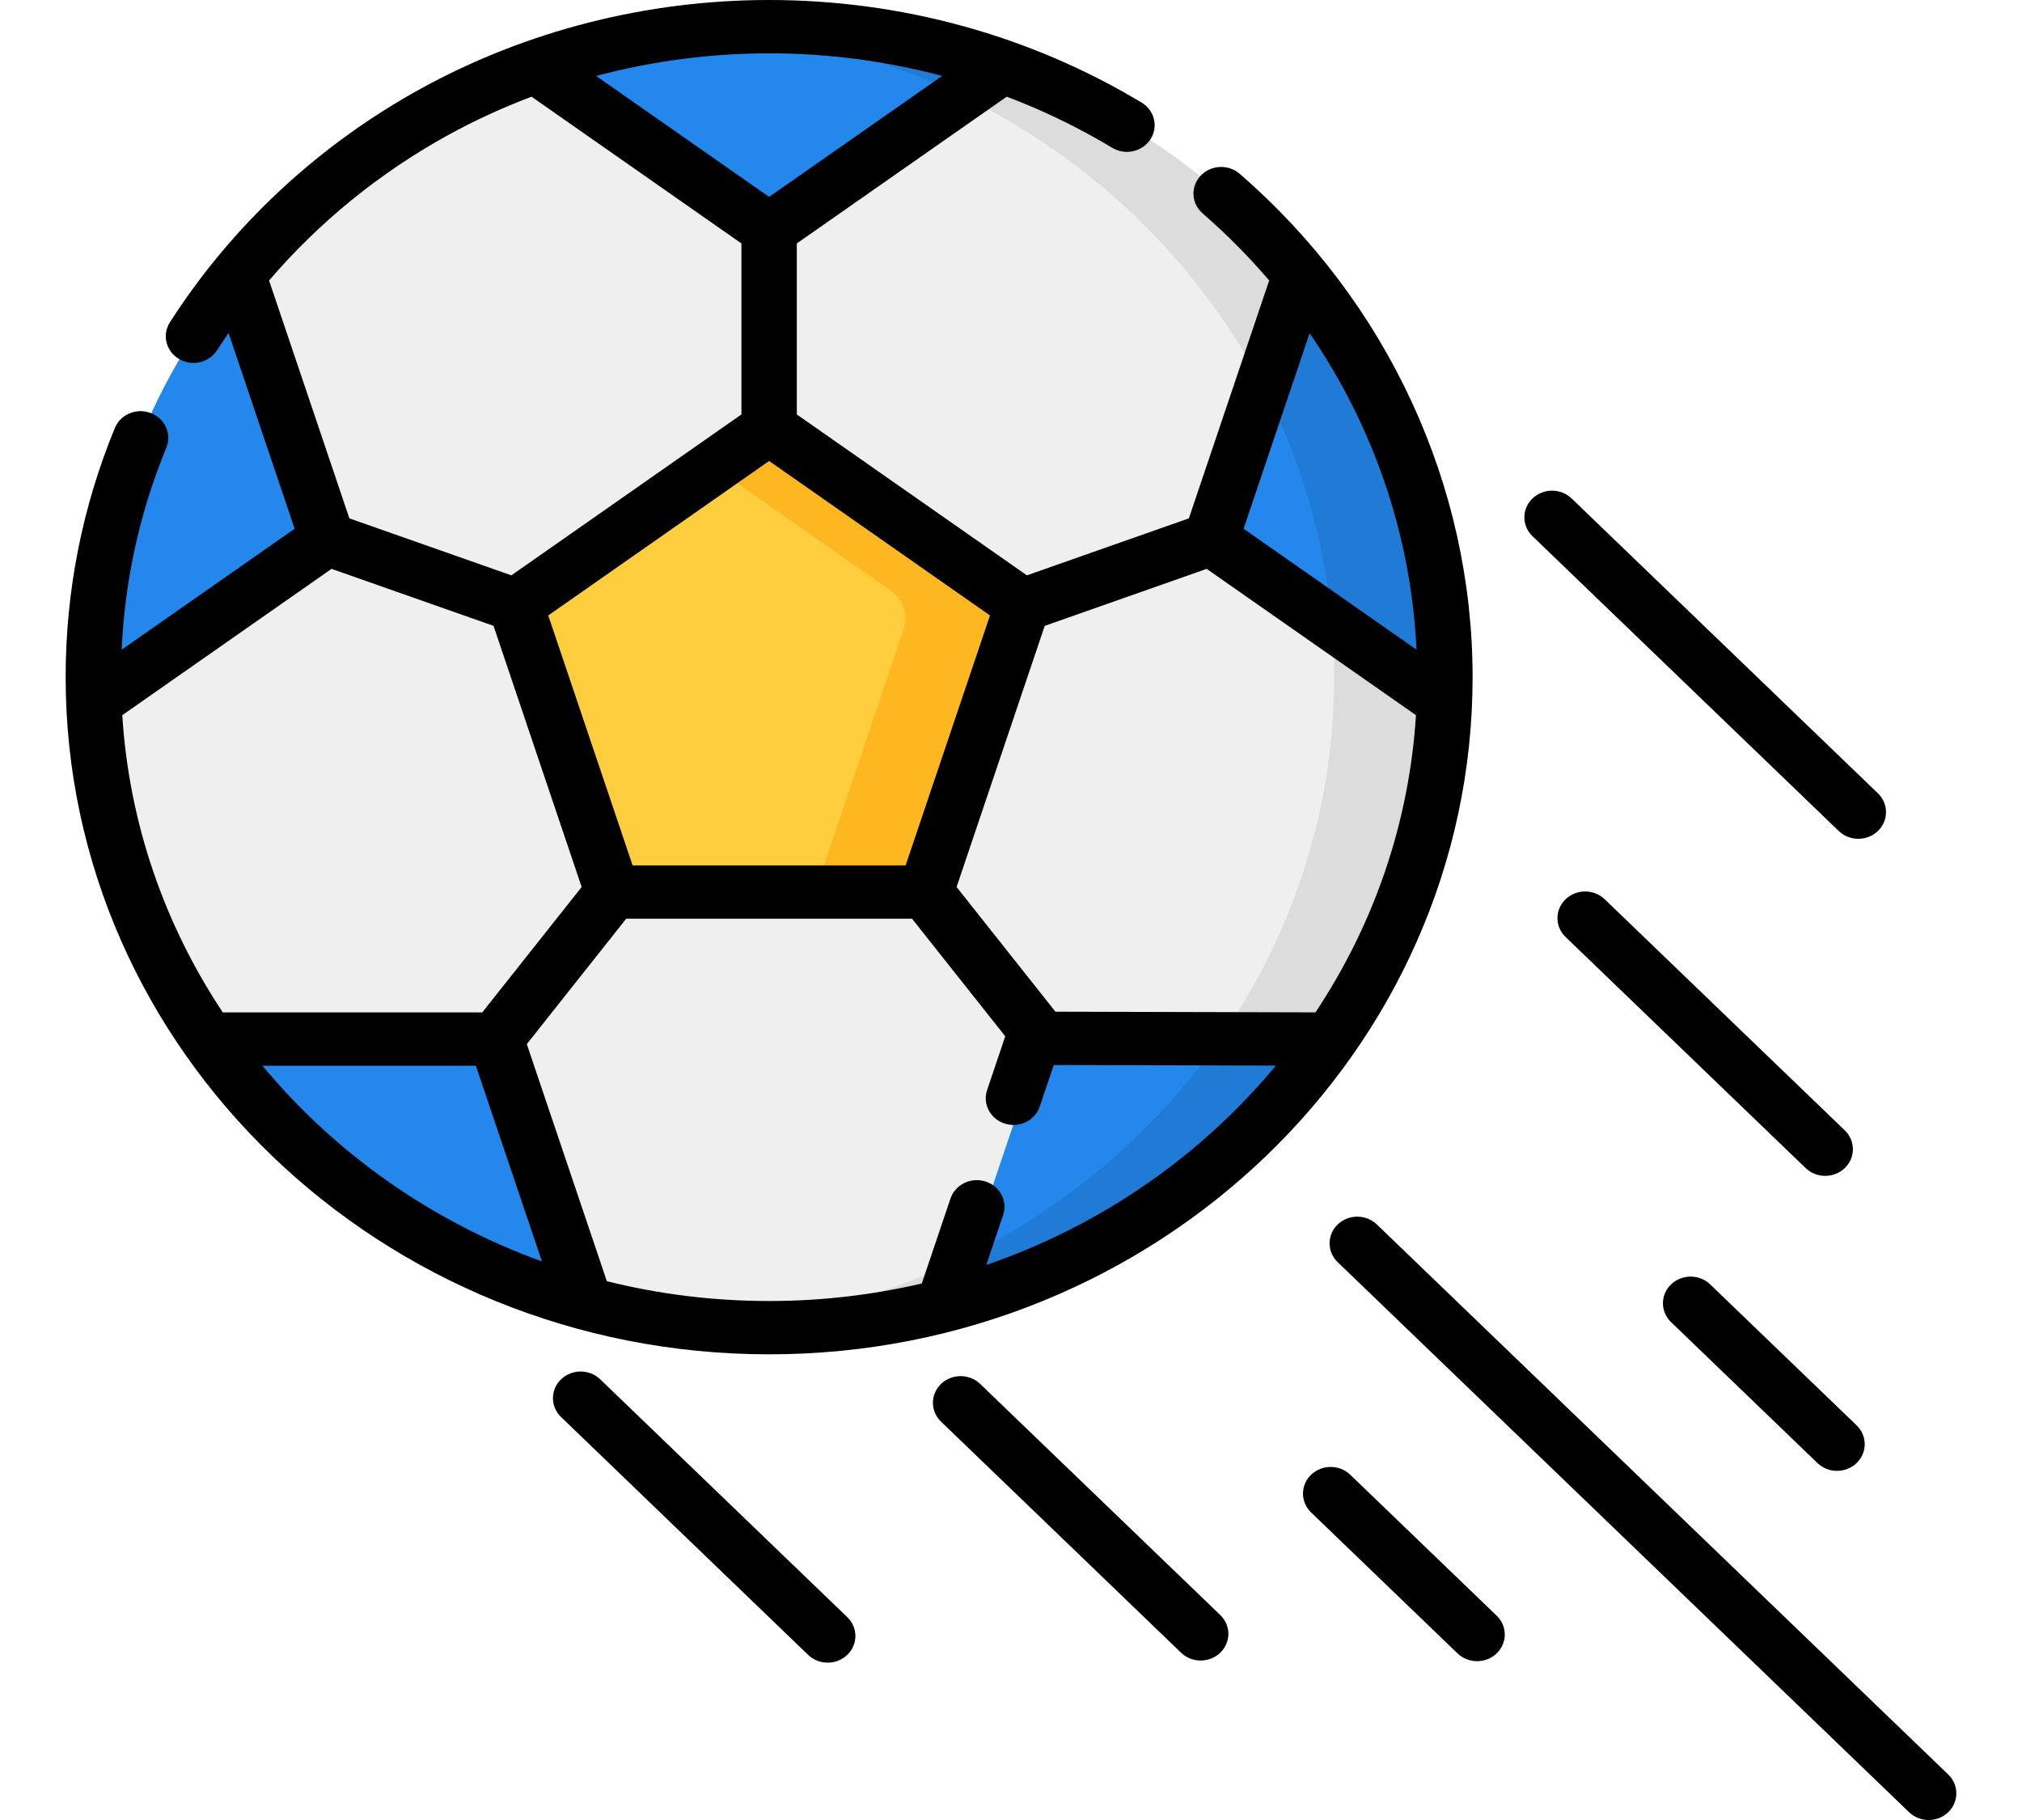
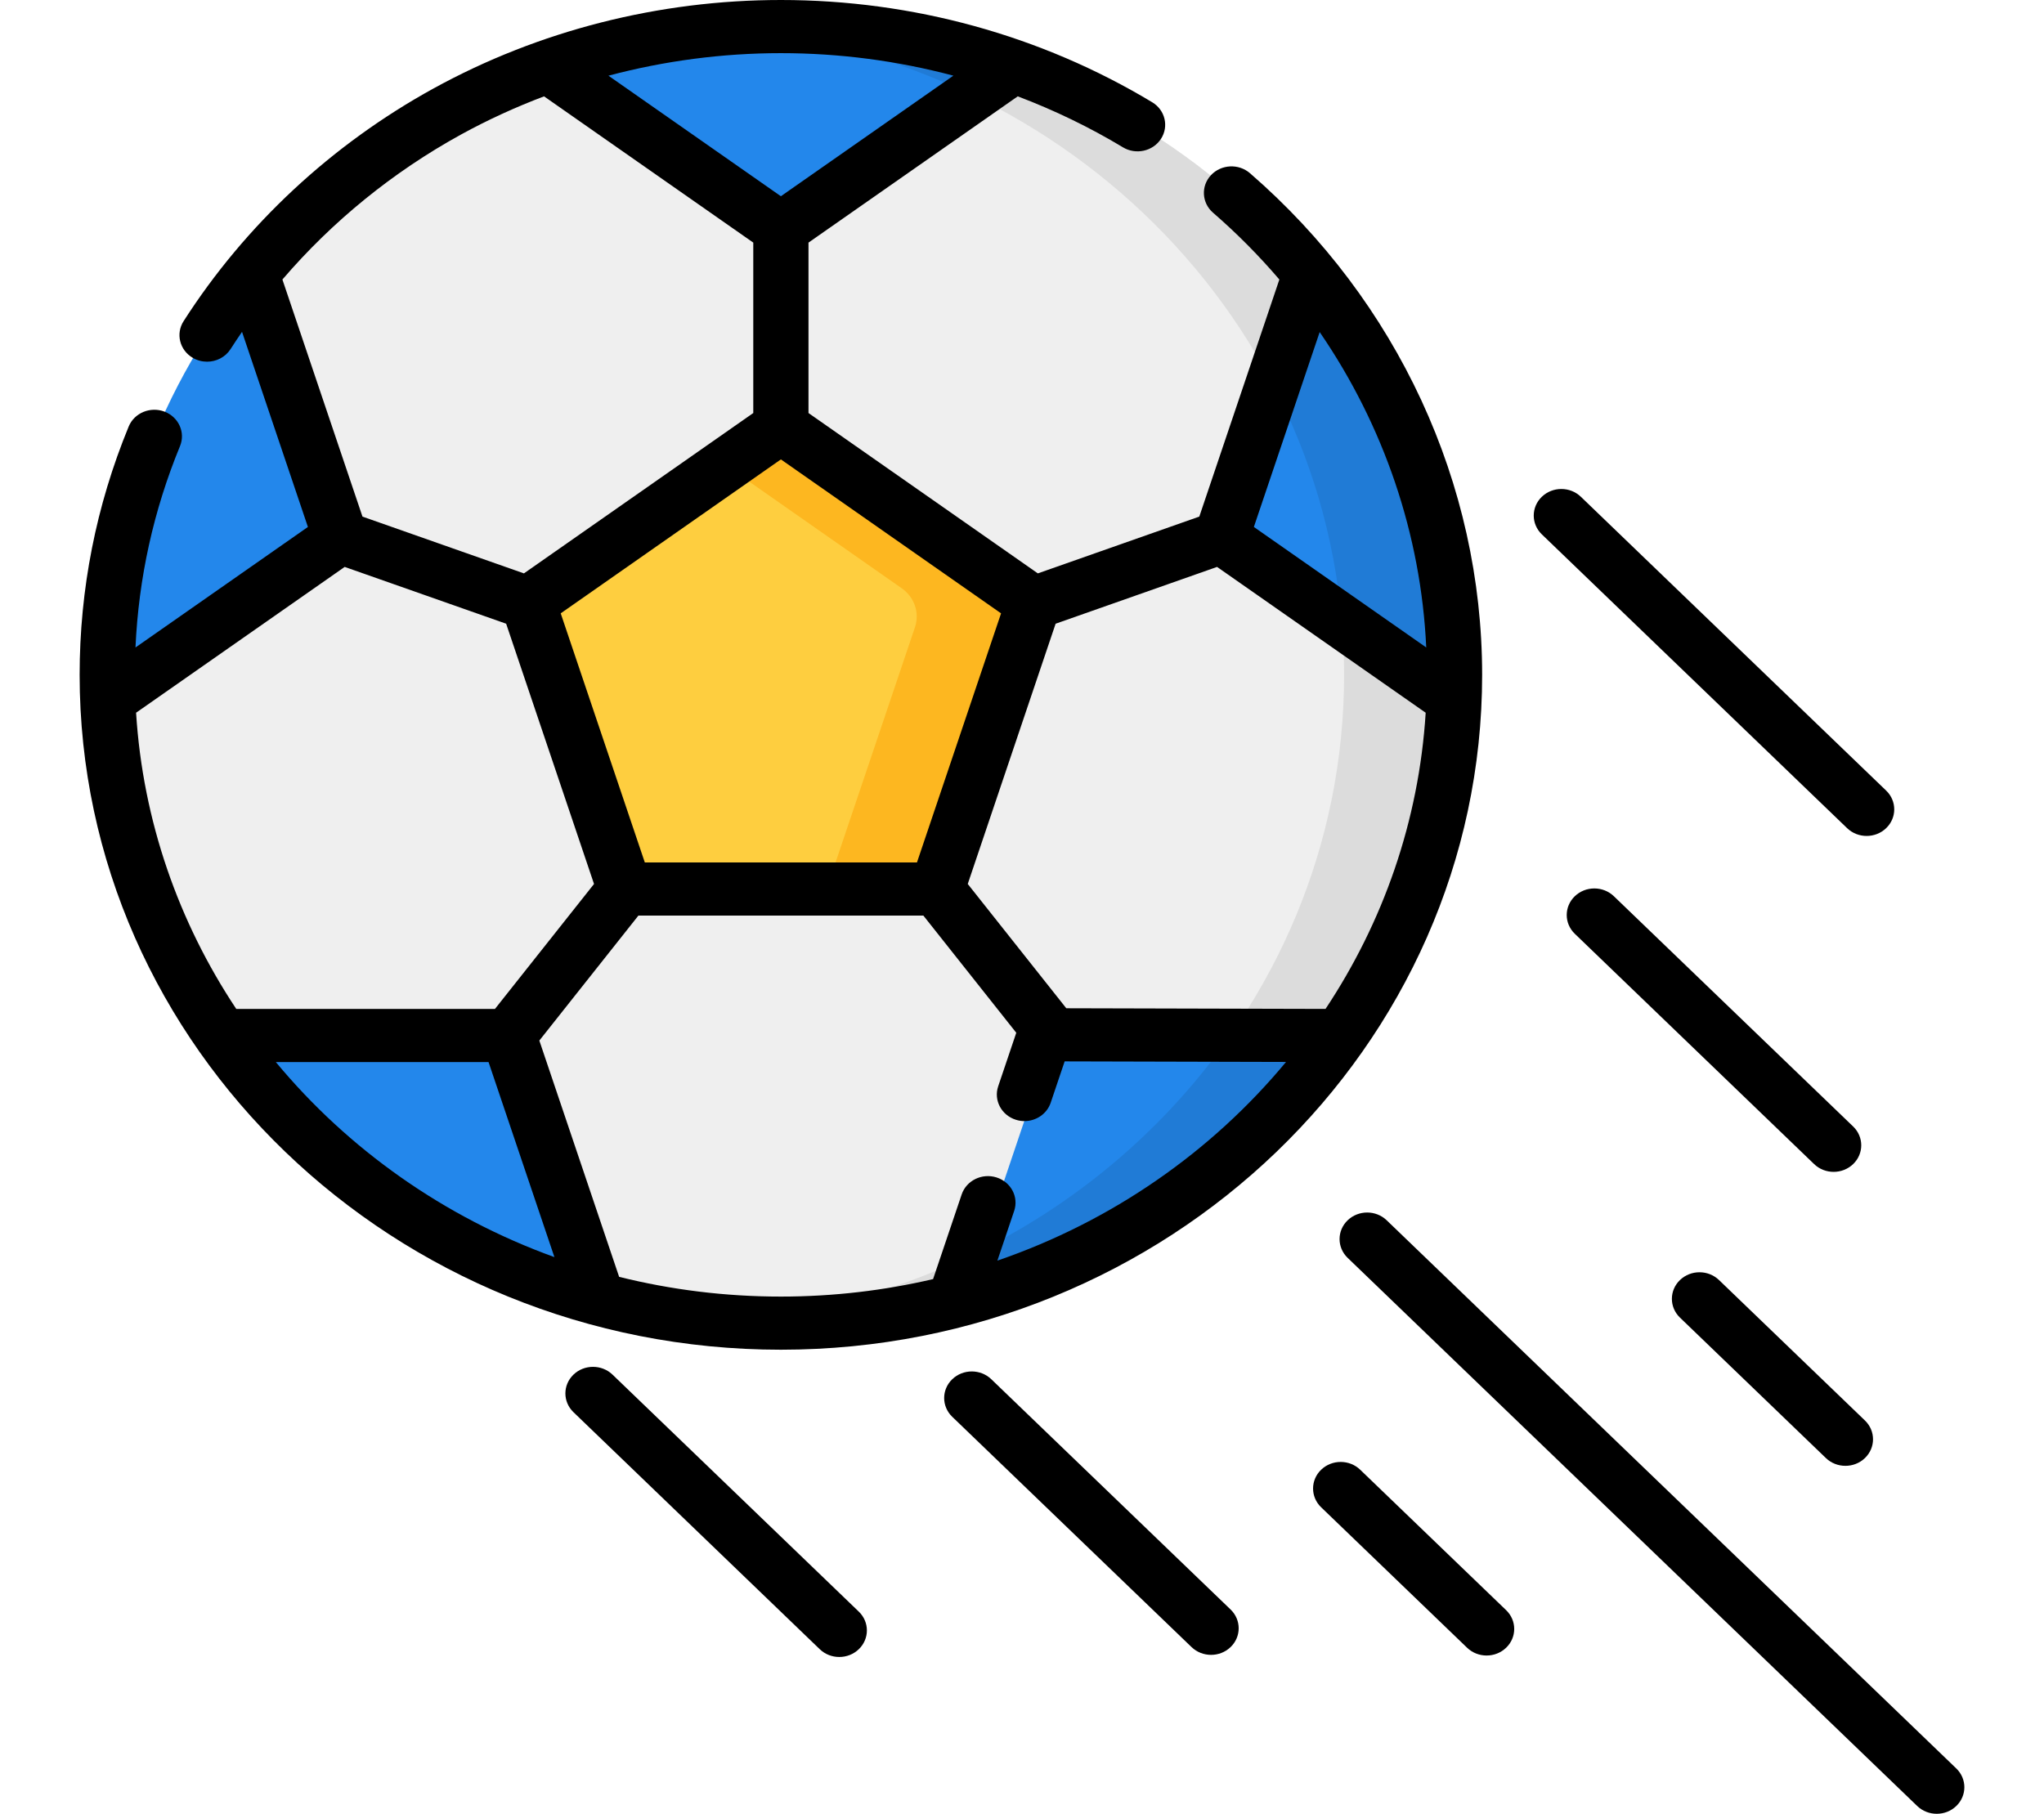
- <svg xmlns="http://www.w3.org/2000/svg" width="90" height="81" viewBox="0 0 240 231" fill="none">
+ <svg xmlns="http://www.w3.org/2000/svg" width="80" height="71" viewBox="0 0 240 231" fill="none">
  <g id="Fotball">
    <path id="Vector" d="M149.925 144.321C183.42 112.083 183.42 59.814 149.925 27.575C116.43 -4.663 62.125 -4.663 28.63 27.575C-4.864 59.814 -4.864 112.083 28.63 144.321C62.125 176.56 116.43 176.56 149.925 144.321Z" fill="#EFEFEF" />
    <path id="Vector_2" d="M89.297 3.384C86.928 3.384 84.584 3.48 82.265 3.661C126.413 7.106 161.016 42.693 161.016 85.948C161.016 129.236 126.367 164.789 82.267 168.235C84.586 168.416 86.93 168.513 89.297 168.513C136.689 168.513 175.078 131.513 175.078 85.948C175.078 40.421 136.747 3.384 89.297 3.384Z" fill="#DCDCDC" />
    <path id="Vector_3" d="M89.297 54.325L57.127 76.822L69.415 113.222H109.179L121.467 76.822L89.297 54.325Z" fill="#FECE3F" />
    <path id="Vector_4" d="M89.297 54.325L82.266 59.242L104.694 74.927C106.31 76.056 106.987 78.059 106.369 79.888L95.116 113.222H109.179L121.467 76.821L89.297 54.325Z" fill="#FDB720" />
    <g id="Group">
      <path id="Vector_5" d="M118.94 8.45L89.297 29.173L59.654 8.45C68.896 5.175 78.876 3.384 89.297 3.384C99.718 3.384 109.698 5.175 118.94 8.45Z" fill="#2387EB" />
      <path id="Vector_6" d="M82.274 3.662C93.498 4.538 104.102 7.497 113.68 12.127L118.939 8.45C109.698 5.175 99.718 3.384 89.297 3.384C86.931 3.384 84.59 3.481 82.274 3.662Z" fill="#207BD6" />
      <g id="Group_2">
        <path id="Vector_7" d="M33.201 68.404L3.587 89.107C3.537 88.061 3.516 87.008 3.516 85.948C3.516 66.675 10.378 48.939 21.885 34.889L33.201 68.404Z" fill="#2387EB" />
        <path id="Vector_8" d="M65.948 165.416C46.122 160.028 29.209 147.954 18.014 131.88H54.625L65.948 165.416Z" fill="#2387EB" />
        <path id="Vector_9" d="M160.58 131.88C149.385 147.954 132.472 160.028 112.646 165.416L123.969 131.88H160.58Z" fill="#2387EB" />
      </g>
      <path id="Vector_10" d="M160.58 131.88H146.517C138.502 143.377 127.566 152.83 114.727 159.252L112.646 165.415C132.472 160.028 149.385 147.954 160.58 131.88Z" fill="#207BD6" />
      <path id="Vector_11" d="M175.078 85.948C175.078 87.008 175.057 88.061 175.007 89.107L145.393 68.404L156.708 34.889C168.216 48.94 175.078 66.675 175.078 85.948Z" fill="#2387EB" />
      <path id="Vector_12" d="M175.078 85.948C175.078 66.675 168.216 48.939 156.709 34.889L151.95 48.984C156.745 58.184 159.804 68.362 160.72 79.119L175.007 89.107C175.057 88.061 175.078 87.008 175.078 85.948V85.948Z" fill="#207BD6" />
    </g>
    <g id="Group_3">
      <path id="Vector_13" d="M149.03 22.059C147.588 20.808 145.365 20.92 144.064 22.308C142.765 23.697 142.882 25.836 144.324 27.087C147.376 29.733 150.193 32.583 152.772 35.599L142.578 65.792L122.018 73.025L92.812 52.602V30.898L119.458 12.27C124.101 14.029 128.587 16.193 132.853 18.761C134.498 19.752 136.668 19.27 137.697 17.686C138.727 16.101 138.227 14.013 136.581 13.023C122.428 4.503 106.078 0 89.297 0C73.765 0 58.472 3.894 45.073 11.26C32.096 18.395 21.087 28.645 13.236 40.904C12.217 42.495 12.731 44.579 14.384 45.56C14.959 45.901 15.596 46.064 16.225 46.064C17.405 46.064 18.557 45.493 19.222 44.455C19.695 43.717 20.182 42.987 20.679 42.265L29.068 67.112L7.112 82.461C7.508 73.625 9.409 65.013 12.781 56.816C13.496 55.078 12.613 53.112 10.807 52.423C9.003 51.736 6.959 52.586 6.245 54.324C2.1 64.394 0 75.034 0 85.948C0 133.34 40.058 171.896 89.297 171.896C138.535 171.896 178.594 133.34 178.594 85.948C178.594 61.633 167.818 38.346 149.03 22.059V22.059ZM158.651 128.492L125.639 128.408L113.092 112.58L124.281 79.435L144.84 72.201L171.405 90.772C170.538 104.592 165.975 117.469 158.651 128.492V128.492ZM157.906 42.291C166.06 54.176 170.812 68.058 171.475 82.457L149.526 67.112L157.906 42.291ZM106.625 109.838H71.969L61.26 78.114L89.297 58.508L117.334 78.114L106.625 109.838ZM111.261 9.636L89.297 24.991L67.338 9.639C74.454 7.749 81.844 6.768 89.297 6.768C96.774 6.768 104.155 7.747 111.261 9.636V9.636ZM25.821 35.598C32.169 28.194 39.884 21.907 48.56 17.136C51.963 15.266 55.502 13.648 59.138 12.271L85.781 30.898V52.602L56.576 73.025L36.016 65.792L25.821 35.598ZM33.752 72.201L54.312 79.434L65.501 112.58L52.885 128.496H19.945C12.619 117.472 8.056 104.594 7.188 90.771L33.752 72.201ZM24.985 135.264H52.071L60.458 160.103C46.415 155.027 34.187 146.358 24.985 135.264V135.264ZM116.865 160.55L119.003 154.216C119.603 152.439 118.593 150.53 116.747 149.952C114.901 149.374 112.917 150.347 112.317 152.124L108.677 162.904C102.459 164.354 95.971 165.129 89.297 165.129C82.186 165.129 75.284 164.255 68.699 162.615L58.538 132.522L71.154 116.605H107.439L119.27 131.53L116.968 138.348C116.368 140.125 117.378 142.034 119.225 142.612C119.586 142.725 119.952 142.779 120.312 142.779C121.793 142.779 123.172 141.87 123.654 140.44L125.432 135.175L153.622 135.247C144.142 146.683 131.447 155.543 116.865 160.55V160.55Z" fill="black" />
      <path id="Vector_14" d="M67.857 175.068C66.483 173.747 64.258 173.747 62.885 175.068C61.512 176.39 61.512 178.532 62.885 179.853L94.246 210.038C94.932 210.699 95.832 211.029 96.732 211.029C97.631 211.029 98.531 210.699 99.218 210.038C100.591 208.717 100.591 206.574 99.218 205.253L67.857 175.068Z" fill="black" />
      <path id="Vector_15" d="M116.09 175.654C114.716 174.333 112.491 174.333 111.118 175.654C109.745 176.976 109.745 179.118 111.118 180.439L141.589 209.768C142.276 210.428 143.176 210.759 144.075 210.759C144.975 210.759 145.875 210.429 146.562 209.768C147.935 208.446 147.935 206.304 146.562 204.983L116.09 175.654Z" fill="black" />
      <path id="Vector_16" d="M223.353 149.245C224.252 149.245 225.152 148.915 225.839 148.254C227.212 146.933 227.212 144.79 225.839 143.469L195.367 114.14C193.994 112.819 191.768 112.819 190.395 114.14C189.022 115.462 189.022 117.604 190.395 118.925L220.867 148.254C221.553 148.915 222.453 149.245 223.353 149.245V149.245Z" fill="black" />
      <path id="Vector_17" d="M225.069 105.472C225.756 106.133 226.655 106.463 227.555 106.463C228.455 106.463 229.355 106.133 230.041 105.472C231.414 104.15 231.414 102.008 230.041 100.687L191.166 63.268C189.793 61.947 187.567 61.946 186.194 63.268C184.821 64.59 184.821 66.732 186.194 68.053L225.069 105.472Z" fill="black" />
      <path id="Vector_18" d="M222.367 185.694C223.053 186.355 223.953 186.685 224.853 186.685C225.752 186.685 226.652 186.355 227.339 185.694C228.712 184.372 228.712 182.23 227.339 180.909L208.757 163.023C207.384 161.702 205.158 161.701 203.785 163.023C202.412 164.345 202.412 166.487 203.785 167.808L222.367 185.694Z" fill="black" />
      <path id="Vector_19" d="M163.066 187.18C161.693 185.858 159.467 185.858 158.094 187.18C156.721 188.501 156.721 190.644 158.094 191.965L176.677 209.851C177.363 210.511 178.263 210.842 179.163 210.842C180.062 210.842 180.962 210.512 181.649 209.851C183.022 208.529 183.022 206.387 181.649 205.066L163.066 187.18Z" fill="black" />
      <path id="Vector_20" d="M238.97 225.224L166.44 155.413C165.068 154.092 162.842 154.092 161.468 155.413C160.095 156.735 160.095 158.877 161.468 160.198L233.998 230.009C234.685 230.669 235.584 231 236.484 231C237.384 231 238.284 230.67 238.971 230.009C240.343 228.688 240.343 226.545 238.97 225.224Z" fill="black" />
    </g>
  </g>
</svg>
